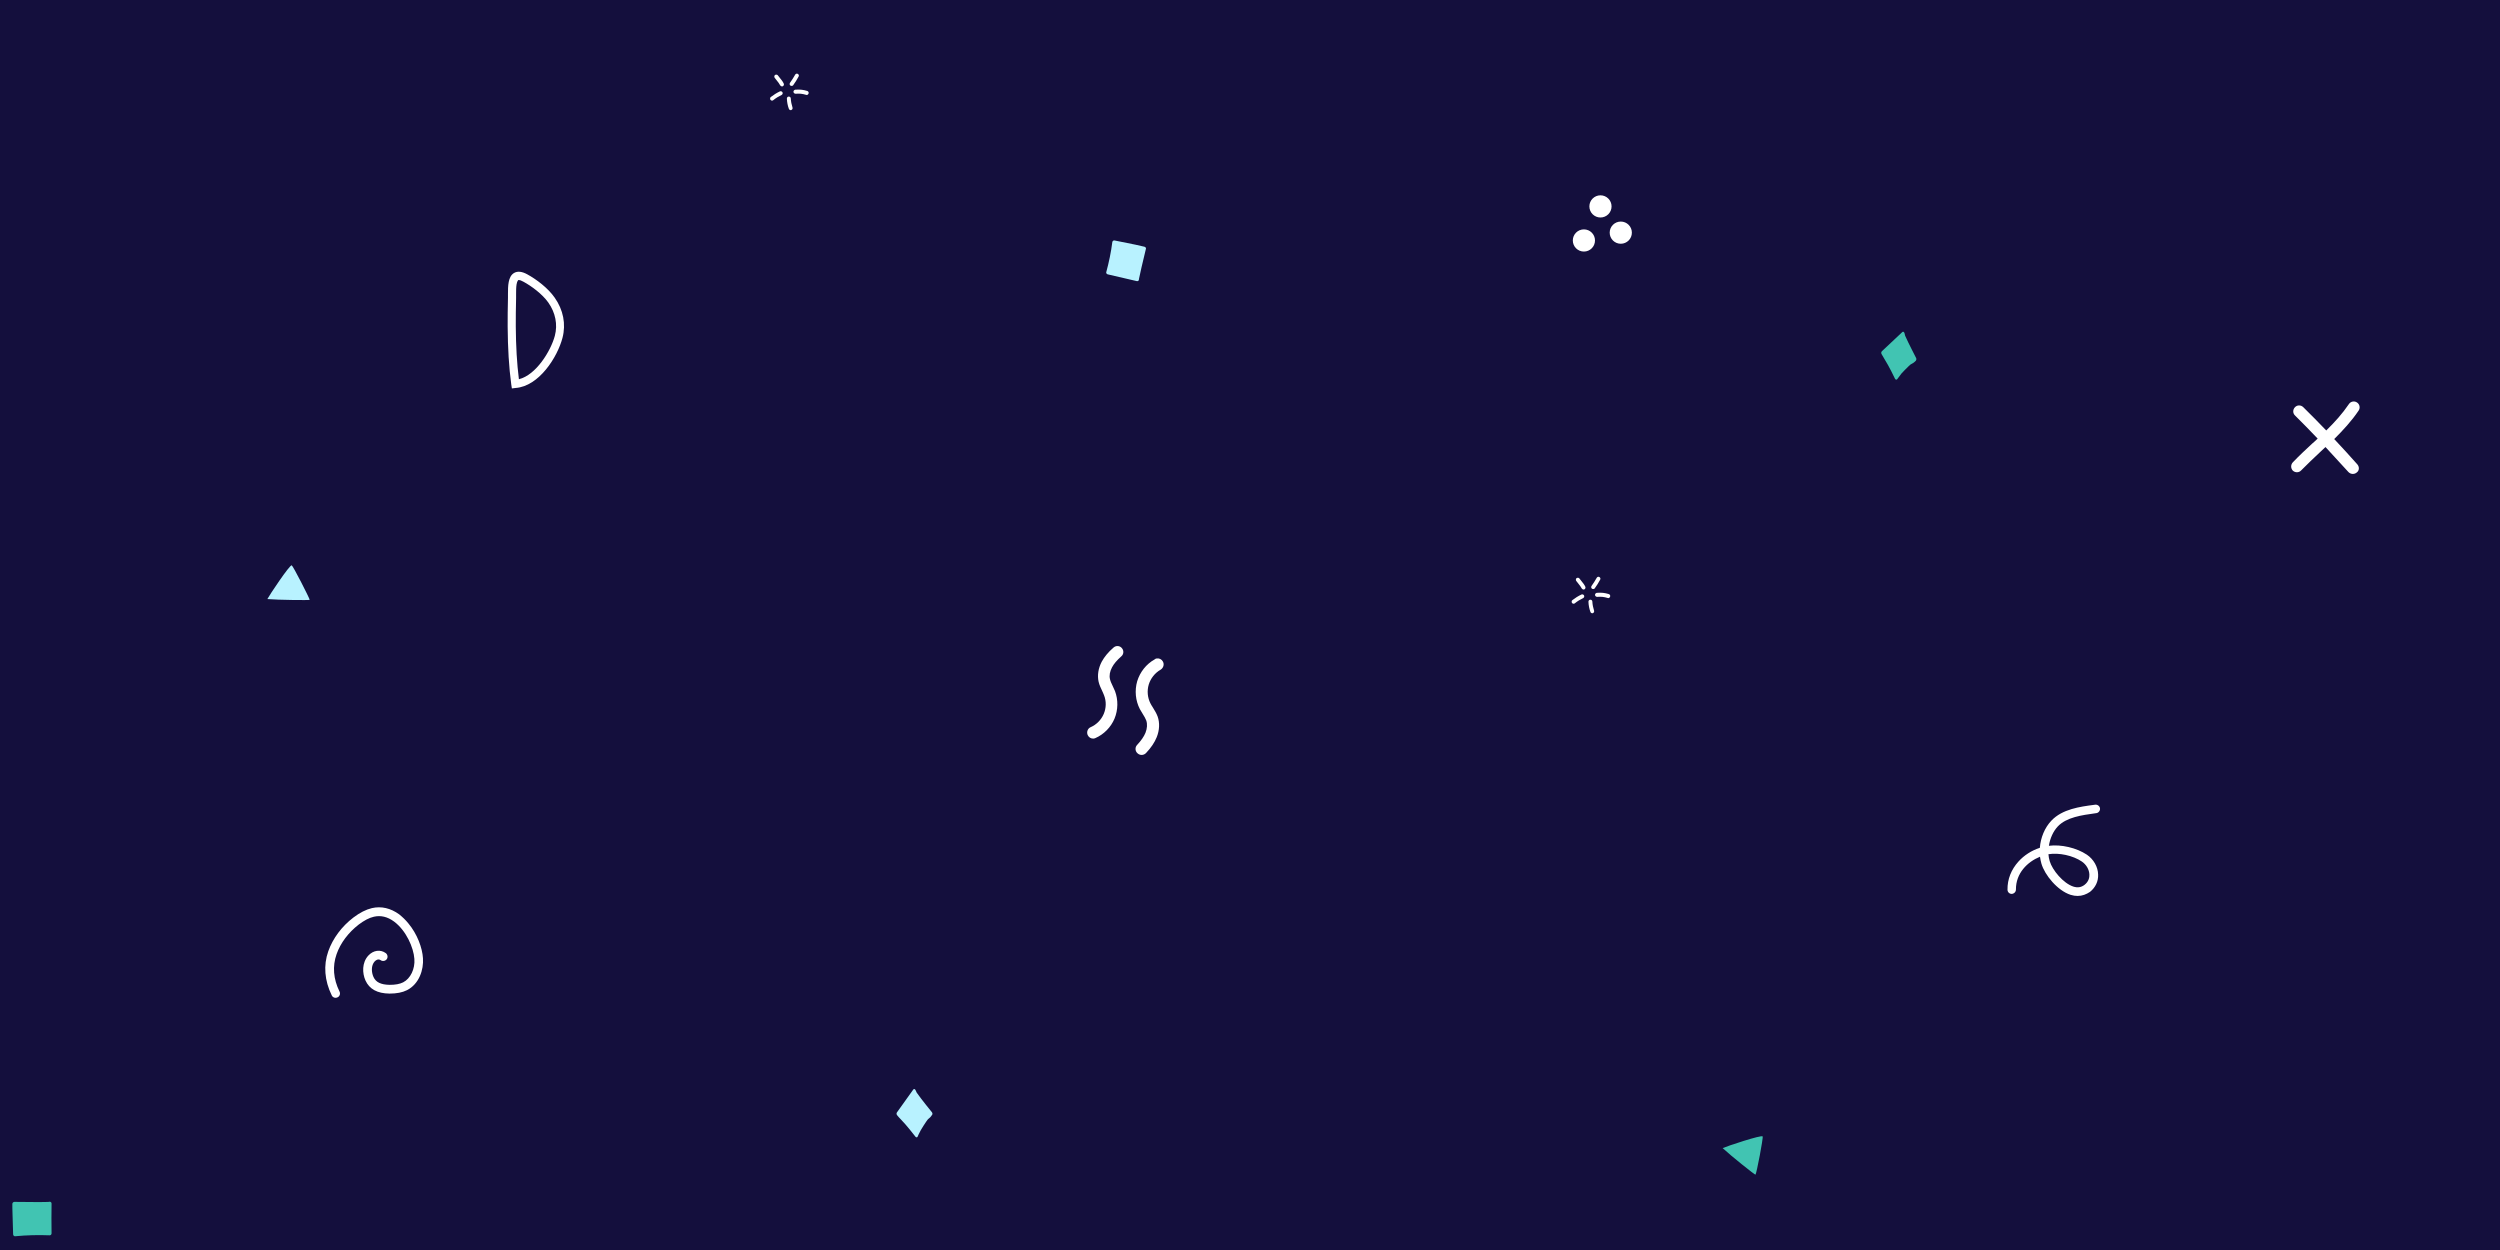
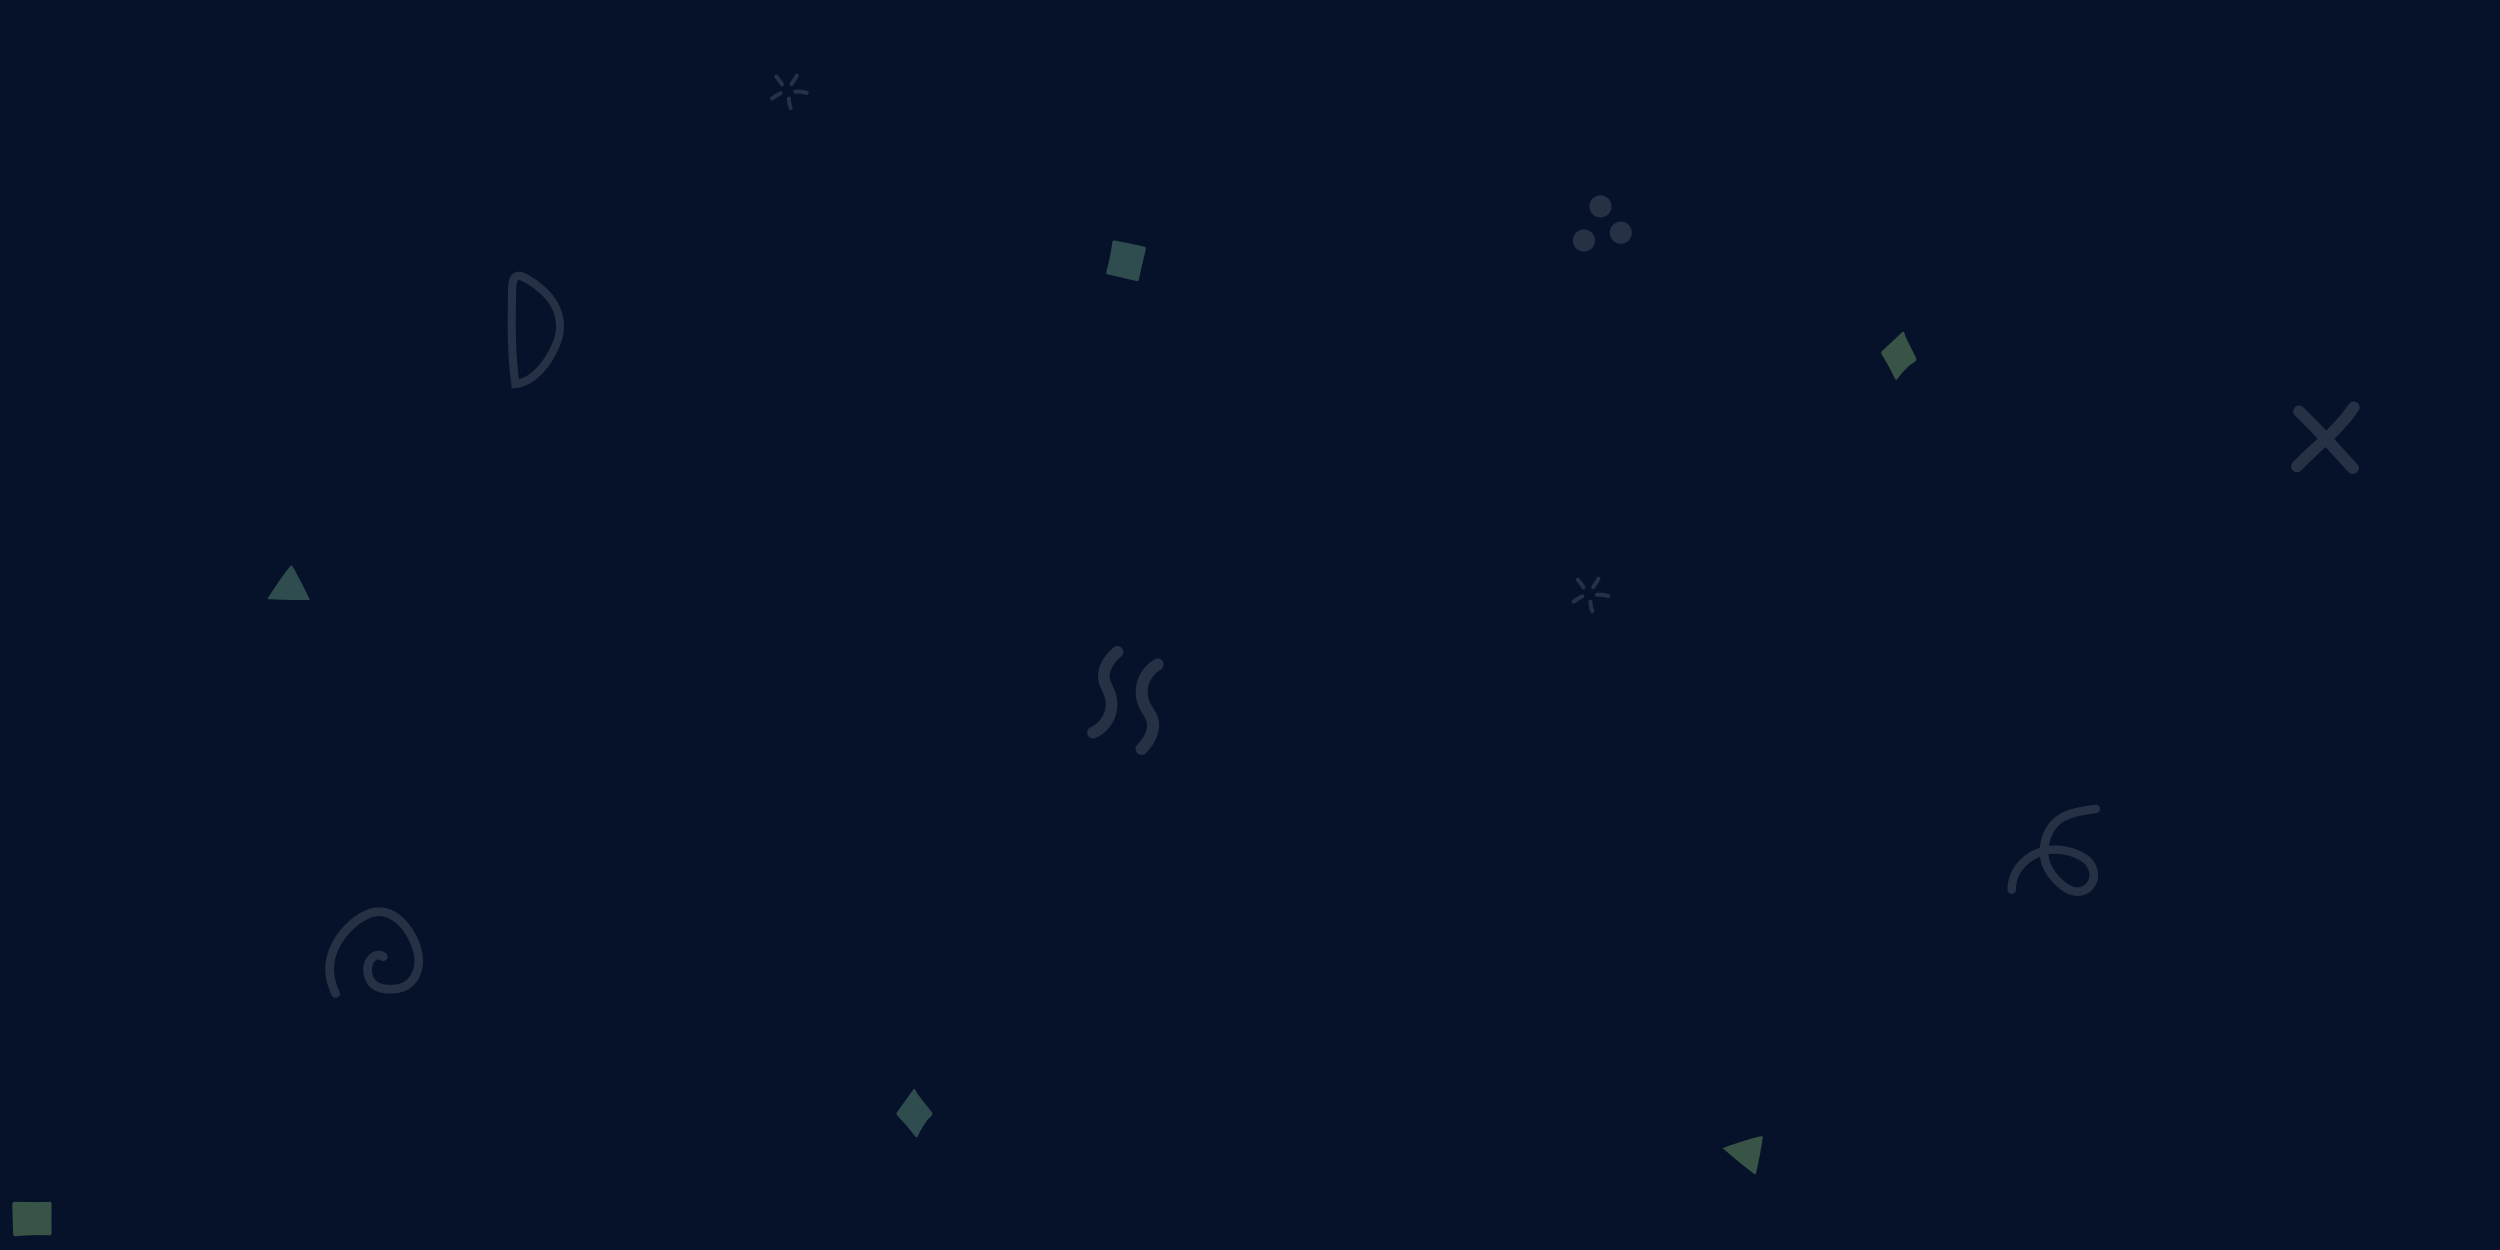
- <svg xmlns="http://www.w3.org/2000/svg" width="1660" height="830" viewBox="0 0 1600 800">
-   <rect fill="#140f3d" width="1600" height="800" />
-   <path fill="#41c4b2" d="M1102.5 734.8c2.5-1.2 24.8-8.6 25.6-7.5.5.7-3.9 23.8-4.6 24.5C1123.3 752.1 1107.5 739.5 1102.5 734.8zM1226.3 229.1c0-.1-4.9-9.4-7-14.2-.1-.3-.3-1.1-.4-1.6-.1-.4-.3-.7-.6-.9-.3-.2-.6-.1-.8.1l-13.1 12.3c0 0 0 0 0 0-.2.2-.3.5-.4.8 0 .3 0 .7.2 1 .1.1 1.4 2.5 2.1 3.6 2.4 3.7 6.5 12.1 6.5 12.2.2.3.4.5.7.6.3 0 .5-.1.7-.3 0 0 1.8-2.5 2.7-3.6 1.5-1.6 3-3.2 4.6-4.7 1.2-1.2 1.6-1.4 2.1-1.6.5-.3 1.1-.5 2.5-1.9C1226.5 230.4 1226.6 229.6 1226.3 229.1zM33 770.3C33 770.3 33 770.3 33 770.3c0-.7-.5-1.2-1.2-1.2-.1 0-.3 0-.4.1-1.6.2-14.3.1-22.2 0-.3 0-.6.1-.9.4-.2.2-.4.5-.4.9 0 .2 0 4.9.1 5.9l.4 13.6c0 .3.2.6.4.9.2.2.5.3.8.3 0 0 .1 0 .1 0 7.3-.7 14.7-.9 22-.6.3 0 .7-.1.9-.3.2-.2.4-.6.4-.9C32.9 783.3 32.9 776.2 33 770.3z" />
-   <path fill="#b8f2ff" d="M171.1 383.4c1.3-2.5 14.3-22 15.6-21.6.8.3 11.5 21.2 11.5 22.1C198.1 384.2 177.9 384 171.1 383.4zM596.4 711.8c-.1-.1-6.7-8.2-9.7-12.5-.2-.3-.5-1-.7-1.5-.2-.4-.4-.7-.7-.8-.3-.1-.6 0-.8.3L574 712c0 0 0 0 0 0-.2.2-.2.5-.2.9 0 .3.2.7.4.9.1.1 1.8 2.2 2.8 3.1 3.1 3.1 8.8 10.5 8.9 10.6.2.3.5.4.8.4.3 0 .5-.2.6-.5 0 0 1.2-2.8 2-4.1 1.1-1.9 2.3-3.7 3.5-5.5.9-1.4 1.3-1.7 1.7-2 .5-.4 1-.7 2.1-2.4C596.9 713.1 596.8 712.3 596.4 711.8zM727.5 179.9C727.5 179.9 727.5 179.9 727.5 179.9c.6.2 1.3-.2 1.4-.8 0-.1 0-.2 0-.4.2-1.4 2.8-12.6 4.5-19.5.1-.3 0-.6-.2-.8-.2-.3-.5-.4-.8-.5-.2 0-4.7-1.1-5.7-1.3l-13.4-2.7c-.3-.1-.7 0-.9.2-.2.2-.4.4-.5.6 0 0 0 .1 0 .1-.8 6.5-2.2 13.1-3.9 19.4-.1.3 0 .6.2.9.2.3.5.4.8.5C714.8 176.9 721.7 178.5 727.5 179.9zM728.5 178.1c-.1-.1-.2-.2-.4-.2C728.3 177.9 728.4 178 728.5 178.1z" />
-   <g fill="#FFF">
+ <svg xmlns="http://www.w3.org/2000/svg" width="1694" height="847" viewBox="0 0 1600 800">
+   <rect fill="#06122a" width="1600" height="800" />
+   <path fill="#385446" d="M1102.5 734.8c2.5-1.2 24.8-8.6 25.6-7.5.5.7-3.9 23.8-4.6 24.5C1123.3 752.1 1107.5 739.5 1102.5 734.8zM1226.3 229.1c0-.1-4.9-9.4-7-14.2-.1-.3-.3-1.1-.4-1.6-.1-.4-.3-.7-.6-.9-.3-.2-.6-.1-.8.1l-13.1 12.3c0 0 0 0 0 0-.2.2-.3.5-.4.8 0 .3 0 .7.2 1 .1.1 1.4 2.5 2.1 3.6 2.4 3.7 6.5 12.1 6.5 12.2.2.3.4.5.7.6.3 0 .5-.1.7-.3 0 0 1.8-2.5 2.7-3.6 1.5-1.6 3-3.2 4.6-4.7 1.2-1.2 1.6-1.4 2.1-1.6.5-.3 1.1-.5 2.5-1.9C1226.5 230.4 1226.6 229.6 1226.3 229.1zM33 770.3C33 770.3 33 770.3 33 770.3c0-.7-.5-1.2-1.2-1.2-.1 0-.3 0-.4.1-1.6.2-14.3.1-22.2 0-.3 0-.6.1-.9.4-.2.2-.4.5-.4.9 0 .2 0 4.9.1 5.9l.4 13.6c0 .3.2.6.4.9.2.2.5.3.8.3 0 0 .1 0 .1 0 7.3-.7 14.7-.9 22-.6.3 0 .7-.1.9-.3.2-.2.4-.6.4-.9C32.9 783.3 32.9 776.2 33 770.3z" />
+   <path fill="#2f4d4f" d="M171.1 383.4c1.3-2.5 14.3-22 15.6-21.6.8.3 11.5 21.2 11.5 22.1C198.1 384.2 177.9 384 171.1 383.4zM596.4 711.8c-.1-.1-6.7-8.2-9.7-12.5-.2-.3-.5-1-.7-1.5-.2-.4-.4-.7-.7-.8-.3-.1-.6 0-.8.3L574 712c0 0 0 0 0 0-.2.2-.2.5-.2.9 0 .3.2.7.4.9.1.1 1.8 2.2 2.8 3.1 3.1 3.1 8.8 10.5 8.9 10.6.2.3.5.4.8.4.3 0 .5-.2.6-.5 0 0 1.2-2.8 2-4.1 1.1-1.9 2.3-3.7 3.5-5.5.9-1.4 1.3-1.7 1.7-2 .5-.4 1-.7 2.1-2.4C596.9 713.1 596.8 712.3 596.4 711.8zM727.5 179.9C727.5 179.9 727.5 179.9 727.5 179.9c.6.2 1.3-.2 1.4-.8 0-.1 0-.2 0-.4.2-1.4 2.8-12.6 4.5-19.5.1-.3 0-.6-.2-.8-.2-.3-.5-.4-.8-.5-.2 0-4.7-1.1-5.7-1.3l-13.4-2.7c-.3-.1-.7 0-.9.2-.2.2-.4.4-.5.6 0 0 0 .1 0 .1-.8 6.5-2.2 13.1-3.9 19.4-.1.3 0 .6.2.9.2.3.5.4.8.5C714.8 176.9 721.7 178.5 727.5 179.9zM728.5 178.1c-.1-.1-.2-.2-.4-.2C728.3 177.9 728.4 178 728.5 178.1z" />
+   <g fill-opacity="0.13" fill="#FFF">
    <path d="M699.6 472.7c-1.5 0-2.8-.8-3.5-2.3-.8-1.9 0-4.2 1.9-5 3.7-1.6 6.8-4.7 8.4-8.5 1.6-3.8 1.7-8.1.2-11.9-.3-.9-.8-1.8-1.2-2.8-.8-1.7-1.8-3.7-2.3-5.9-.9-4.1-.2-8.6 2-12.8 1.7-3.1 4.1-6.1 7.6-9.1 1.6-1.4 4-1.2 5.3.4 1.4 1.6 1.2 4-.4 5.3-2.8 2.5-4.7 4.7-5.9 7-1.4 2.6-1.9 5.3-1.3 7.6.3 1.4 1 2.8 1.7 4.3.5 1.1 1 2.2 1.5 3.3 2.1 5.6 2 12-.3 17.6-2.3 5.5-6.8 10.1-12.3 12.5C700.6 472.6 700.1 472.7 699.6 472.7zM740.4 421.4c1.5-.2 3 .5 3.8 1.9 1.1 1.8.4 4.2-1.4 5.3-3.7 2.1-6.4 5.6-7.6 9.5-1.2 4-.8 8.4 1.1 12.1.4.9 1 1.7 1.6 2.7 1 1.7 2.2 3.5 3 5.7 1.4 4 1.2 8.7-.6 13.2-1.4 3.4-3.5 6.6-6.8 10.1-1.5 1.6-3.9 1.7-5.5.2-1.6-1.4-1.7-3.9-.2-5.4 2.6-2.8 4.3-5.3 5.3-7.7 1.1-2.8 1.3-5.6.5-7.9-.5-1.3-1.3-2.7-2.2-4.1-.6-1-1.3-2.1-1.9-3.2-2.8-5.4-3.4-11.9-1.7-17.8 1.8-5.9 5.8-11 11.2-14C739.4 421.6 739.9 421.4 740.4 421.4zM261.3 590.9c5.7 6.8 9 15.7 9.4 22.4.5 7.3-2.4 16.4-10.2 20.4-3 1.5-6.7 2.2-11.2 2.2-7.9-.1-12.9-2.9-15.4-8.4-2.1-4.7-2.3-11.4 1.8-15.9 3.2-3.5 7.8-4.1 11.2-1.6 1.2.9 1.5 2.7.6 3.9-.9 1.2-2.7 1.5-3.9.6-1.8-1.3-3.6.6-3.8.8-2.4 2.6-2.1 7-.8 9.9 1.5 3.4 4.7 5 10.4 5.1 3.6 0 6.4-.5 8.6-1.6 4.7-2.4 7.7-8.6 7.2-15-.5-7.3-5.3-18.2-13-23.9-4.2-3.1-8.5-4.1-12.9-3.1-3.1.7-6.2 2.4-9.7 5-6.6 5.1-11.7 11.8-14.2 19-2.7 7.7-2.1 15.8 1.9 23.9.7 1.4.1 3.1-1.3 3.7-1.4.7-3.1.1-3.7-1.3-4.6-9.4-5.4-19.2-2.2-28.2 2.9-8.2 8.6-15.9 16.1-21.6 4.1-3.1 8-5.1 11.8-6 6-1.4 12 0 17.5 4C257.6 586.9 259.6 588.8 261.3 590.9z" />
    <circle cx="1013.7" cy="153.9" r="7.1" />
    <circle cx="1024.3" cy="132.1" r="7.1" />
    <circle cx="1037.3" cy="148.9" r="7.1" />
    <path d="M1508.7 297.2c-4.8-5.4-9.7-10.8-14.8-16.2 5.6-5.6 11.1-11.5 15.6-18.2 1.2-1.7.7-4.1-1-5.2-1.7-1.2-4.1-.7-5.2 1-4.2 6.2-9.1 11.6-14.5 16.9-4.8-5-9.7-10-14.7-14.9-1.5-1.5-3.9-1.5-5.3 0-1.5 1.5-1.5 3.9 0 5.3 4.9 4.8 9.7 9.8 14.5 14.8-1.1 1.1-2.3 2.2-3.5 3.2-4.1 3.8-8.4 7.8-12.4 12-1.4 1.5-1.4 3.8 0 5.3 0 0 0 0 0 0 1.5 1.4 3.9 1.4 5.3-.1 3.9-4 8.1-7.9 12.1-11.7 1.2-1.1 2.3-2.2 3.5-3.3 4.9 5.3 9.8 10.6 14.6 15.9.1.1.1.1.2.2 1.4 1.4 3.7 1.5 5.2.2C1510 301.2 1510.1 298.8 1508.7 297.2zM327.6 248.6l-.4-2.6c-1.5-11.1-2.2-23.2-2.3-37 0-5.5 0-11.5.2-18.5 0-.7 0-1.5 0-2.3 0-5 0-11.2 3.9-13.5 2.2-1.3 5.1-1 8.5.9 5.7 3.1 13.2 8.7 17.5 14.9 5.5 7.8 7.3 16.9 5 25.7-3.2 12.3-15 31-30 32.1L327.6 248.6zM332.1 179.2c-.2 0-.3 0-.4.1-.1.1-.7.5-1.1 2.7-.3 1.9-.3 4.2-.3 6.3 0 .8 0 1.7 0 2.4-.2 6.9-.2 12.8-.2 18.3.1 12.5.7 23.5 2 33.7 11-2.7 20.4-18.1 23-27.8 1.9-7.2.4-14.8-4.2-21.3l0 0C347 188.1 340 183 335 180.3 333.6 179.5 332.6 179.2 332.1 179.2zM516.3 60.8c-.1 0-.2 0-.4-.1-2.4-.7-4-.9-6.7-.7-.7 0-1.3-.5-1.4-1.2 0-.7.5-1.3 1.2-1.4 3.1-.2 4.9 0 7.6.8.7.2 1.1.9.9 1.6C517.3 60.4 516.8 60.8 516.3 60.8zM506.1 70.5c-.5 0-1-.3-1.2-.8-.8-2.1-1.2-4.3-1.3-6.6 0-.7.5-1.3 1.2-1.3.7 0 1.3.5 1.3 1.2.1 2 .5 3.9 1.1 5.8.2.7-.1 1.4-.8 1.6C506.4 70.5 506.2 70.5 506.1 70.5zM494.1 64.4c-.4 0-.8-.2-1-.5-.4-.6-.3-1.4.2-1.8 1.8-1.4 3.7-2.6 5.8-3.6.6-.3 1.4 0 1.7.6.3.6 0 1.4-.6 1.7-1.9.9-3.7 2-5.3 3.3C494.7 64.3 494.4 64.4 494.1 64.4zM500.5 55.3c-.5 0-.9-.3-1.2-.7-.5-1-1.2-1.9-2.4-3.4-.3-.4-.7-.9-1.1-1.4-.4-.6-.3-1.4.2-1.8.6-.4 1.4-.3 1.8.2.4.5.8 1 1.1 1.4 1.3 1.6 2.1 2.6 2.7 3.9.3.6 0 1.4-.6 1.7C500.9 55.3 500.7 55.3 500.5 55.3zM506.7 55c-.3 0-.5-.1-.8-.2-.6-.4-.7-1.2-.3-1.8 1.2-1.7 2.3-3.4 3.3-5.2.3-.6 1.1-.9 1.7-.5.6.3.9 1.1.5 1.7-1 1.9-2.2 3.8-3.5 5.6C507.4 54.8 507.1 55 506.7 55zM1029.3 382.8c-.1 0-.2 0-.4-.1-2.4-.7-4-.9-6.7-.7-.7 0-1.3-.5-1.4-1.2 0-.7.5-1.3 1.2-1.4 3.1-.2 4.9 0 7.6.8.7.2 1.1.9.9 1.6C1030.3 382.4 1029.8 382.8 1029.3 382.8zM1019.1 392.5c-.5 0-1-.3-1.2-.8-.8-2.1-1.2-4.3-1.3-6.6 0-.7.5-1.3 1.2-1.3.7 0 1.3.5 1.3 1.2.1 2 .5 3.9 1.1 5.8.2.7-.1 1.4-.8 1.6C1019.4 392.5 1019.2 392.5 1019.1 392.5zM1007.1 386.4c-.4 0-.8-.2-1-.5-.4-.6-.3-1.4.2-1.8 1.8-1.4 3.7-2.6 5.8-3.6.6-.3 1.4 0 1.7.6.3.6 0 1.4-.6 1.7-1.9.9-3.7 2-5.3 3.3C1007.7 386.3 1007.4 386.4 1007.1 386.4zM1013.5 377.3c-.5 0-.9-.3-1.2-.7-.5-1-1.2-1.9-2.4-3.4-.3-.4-.7-.9-1.1-1.4-.4-.6-.3-1.4.2-1.8.6-.4 1.4-.3 1.8.2.4.5.8 1 1.1 1.4 1.3 1.6 2.1 2.6 2.7 3.9.3.6 0 1.4-.6 1.7C1013.9 377.3 1013.7 377.3 1013.5 377.3zM1019.7 377c-.3 0-.5-.1-.8-.2-.6-.4-.7-1.2-.3-1.8 1.2-1.7 2.3-3.4 3.3-5.2.3-.6 1.1-.9 1.7-.5.6.3.9 1.1.5 1.7-1 1.9-2.2 3.8-3.5 5.6C1020.4 376.8 1020.1 377 1019.7 377zM1329.7 573.4c-1.4 0-2.9-.2-4.5-.7-8.4-2.7-16.6-12.7-18.7-20-.4-1.4-.7-2.9-.9-4.4-8.1 3.3-15.5 10.6-15.4 21 0 1.5-1.2 2.7-2.7 2.8 0 0 0 0 0 0-1.5 0-2.7-1.2-2.7-2.7-.1-6.7 2.4-12.9 7-18 3.6-4 8.4-7.1 13.7-8.8.5-6.5 3.1-12.9 7.4-17.4 7-7.4 18.2-8.9 27.3-10.1l.7-.1c1.5-.2 2.9.9 3.1 2.3.2 1.5-.9 2.9-2.3 3.1l-.7.1c-8.6 1.2-18.4 2.5-24 8.4-3 3.2-5 7.7-5.7 12.4 7.9-1 17.7 1.3 24.3 5.7 4.3 2.9 7.1 7.8 7.2 12.7.2 4.3-1.7 8.3-5.2 11.1C1335.2 572.4 1332.6 573.4 1329.7 573.4zM1311 546.7c.1 1.5.4 3 .8 4.4 1.7 5.8 8.7 14.2 15.1 16.3 2.8.9 5.1.5 7.2-1.1 2.7-2.1 3.2-4.8 3.1-6.6-.1-3.2-2-6.4-4.8-8.3C1326.7 547.5 1317.7 545.6 1311 546.7z" />
  </g>
</svg>
